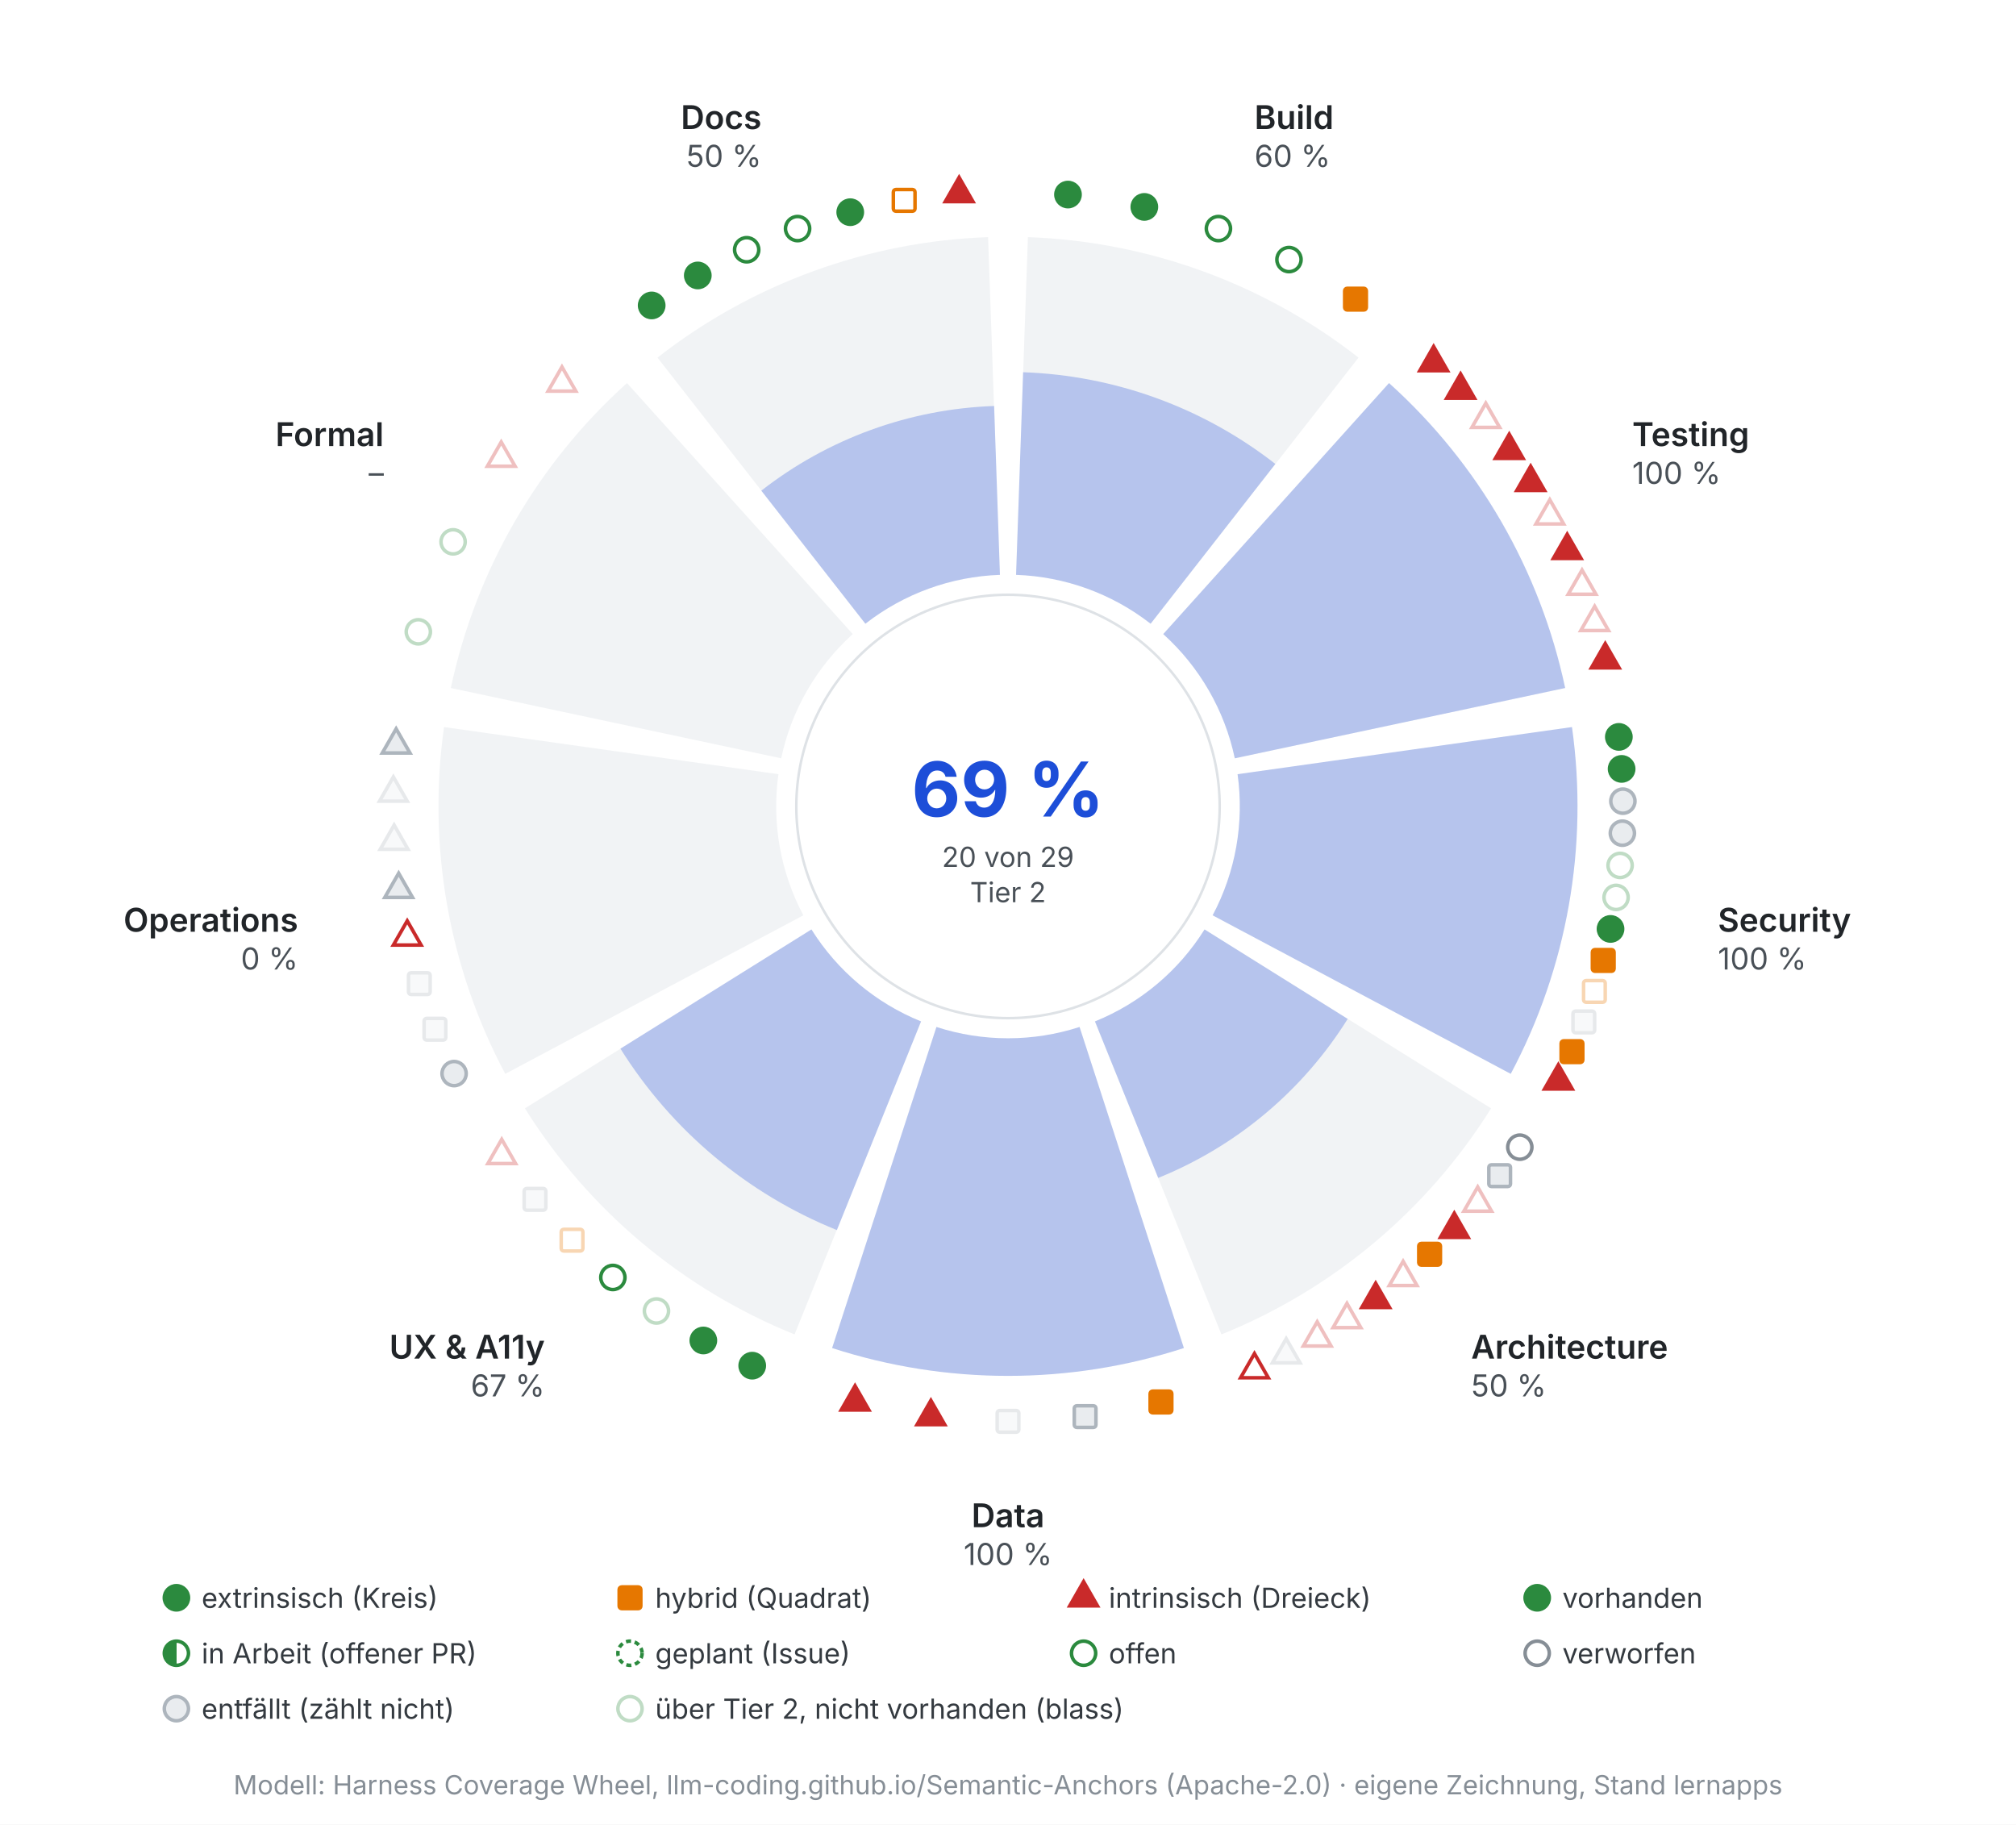
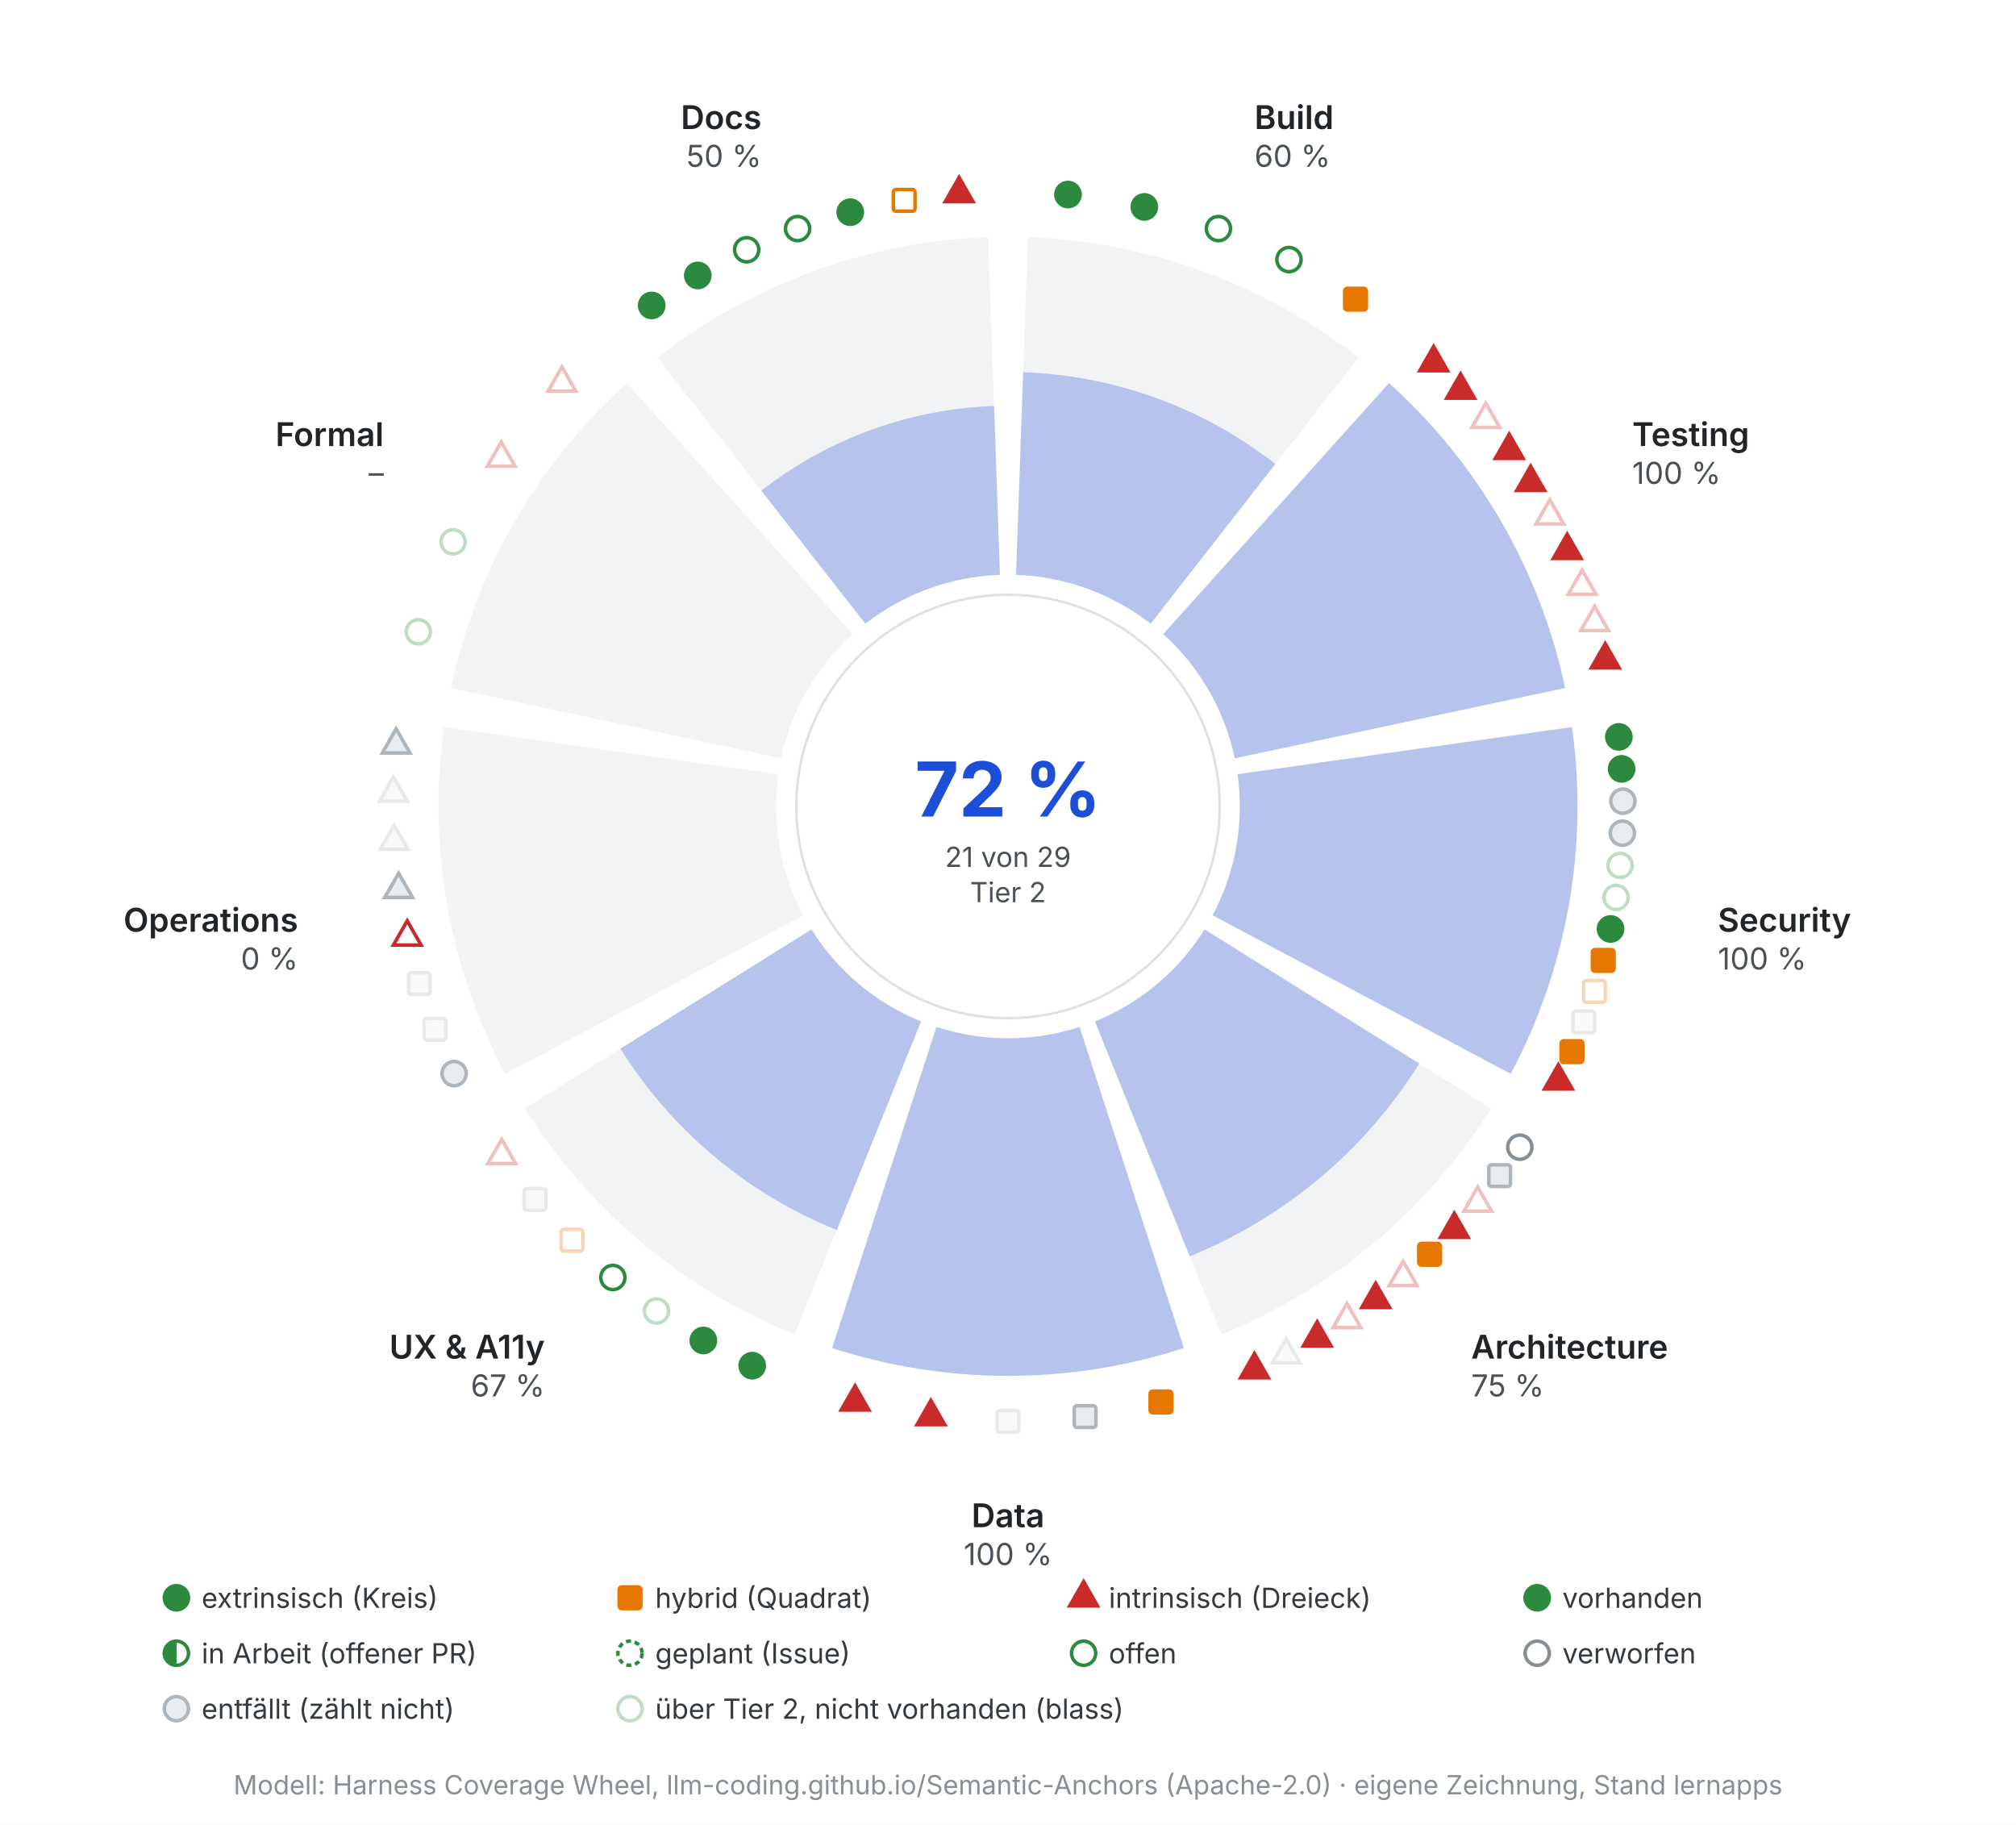
<svg xmlns="http://www.w3.org/2000/svg" viewBox="0 0 800 724" width="800" height="724" role="img" font-family="system-ui, -apple-system, 'Segoe UI', sans-serif">
  <defs>
    <linearGradient id="halb-G">
      <stop offset="50%" stop-color="#2b8a3e" />
      <stop offset="50%" stop-color="#fff" />
    </linearGradient>
    <linearGradient id="halb-A">
      <stop offset="50%" stop-color="#e67700" />
      <stop offset="50%" stop-color="#fff" />
    </linearGradient>
    <linearGradient id="halb-R">
      <stop offset="50%" stop-color="#c92a2a" />
      <stop offset="50%" stop-color="#fff" />
    </linearGradient>
  </defs>
  <rect width="800" height="724" fill="#fff" />
  <path d="M407.9 94.1 A226 226 0 0 1 539.1 141.9 L456.6 247.5 A92 92 0 0 0 403.2 228.1 Z" fill="#f1f3f5" />
  <path d="M406 147.7 A172.4 172.4 0 0 1 506.1 184.1 L456.6 247.5 A92 92 0 0 0 403.2 228.1 Z" fill="#1d4ed8" fill-opacity="0.28" />
  <circle cx="423.8" cy="77.2" r="4.8" fill="#2b8a3e" stroke="#2b8a3e" stroke-width="1.4" />
  <circle cx="454.1" cy="82.1" r="4.8" fill="#2b8a3e" stroke="#2b8a3e" stroke-width="1.4" />
  <circle cx="483.5" cy="90.7" r="4.8" fill="#fff" stroke="#2b8a3e" stroke-width="1.4" />
  <circle cx="511.5" cy="103" r="4.8" fill="#fff" stroke="#2b8a3e" stroke-width="1.4" />
  <rect x="533.6" y="114.4" width="8.6" height="8.6" rx="1" fill="#e67700" stroke="#e67700" stroke-width="1.4" />
  <text x="497.8" y="51.2" text-anchor="start" font-size="13" font-weight="600" fill="#212529">Build</text>
  <text x="497.8" y="66.2" text-anchor="start" font-size="12" fill="#495057">60 %</text>
  <path d="M551.2 152 A226 226 0 0 1 621.1 273 L490 300.9 A92 92 0 0 0 461.6 251.6 Z" fill="#f1f3f5" />
  <path d="M551.2 152 A226 226 0 0 1 621.1 273 L490 300.9 A92 92 0 0 0 461.6 251.6 Z" fill="#1d4ed8" fill-opacity="0.28" />
  <polygon points="568.9,137.5 574.4,147.1 563.4,147.1" fill="#c92a2a" stroke="#c92a2a" stroke-width="1.4" />
  <polygon points="579.6,148.4 585.1,158 574.1,158" fill="#c92a2a" stroke="#c92a2a" stroke-width="1.4" />
  <polygon points="589.6,160 595.1,169.6 584.1,169.6" fill="#fff" stroke="#c92a2a" stroke-width="1.4" opacity="0.3" />
  <polygon points="598.9,172.3 604.4,181.9 593.4,181.9" fill="#c92a2a" stroke="#c92a2a" stroke-width="1.4" />
  <polygon points="607.4,185 612.9,194.6 601.9,194.6" fill="#c92a2a" stroke="#c92a2a" stroke-width="1.4" />
  <polygon points="615,198.3 620.5,207.9 609.5,207.9" fill="#fff" stroke="#c92a2a" stroke-width="1.4" opacity="0.3" />
  <polygon points="621.9,212 627.4,221.6 616.4,221.6" fill="#c92a2a" stroke="#c92a2a" stroke-width="1.4" />
  <polygon points="627.8,226.2 633.3,235.8 622.3,235.8" fill="#fff" stroke="#c92a2a" stroke-width="1.4" opacity="0.3" />
  <polygon points="632.8,240.6 638.3,250.2 627.3,250.2" fill="#fff" stroke="#c92a2a" stroke-width="1.4" opacity="0.3" />
  <polygon points="637,255.4 642.5,265 631.5,265" fill="#c92a2a" stroke="#c92a2a" stroke-width="1.4" />
  <text x="647.7" y="177" text-anchor="start" font-size="13" font-weight="600" fill="#212529">Testing</text>
  <text x="647.7" y="192" text-anchor="start" font-size="12" fill="#495057">100 %</text>
  <path d="M623.8 288.5 A226 226 0 0 1 599.5 426.1 L481.2 363.2 A92 92 0 0 0 491.1 307.2 Z" fill="#f1f3f5" />
  <path d="M623.8 288.5 A226 226 0 0 1 599.5 426.1 L481.2 363.2 A92 92 0 0 0 491.1 307.2 Z" fill="#1d4ed8" fill-opacity="0.28" />
  <circle cx="642.4" cy="292.4" r="4.8" fill="#2b8a3e" stroke="#2b8a3e" stroke-width="1.4" />
  <circle cx="643.5" cy="305.1" r="4.8" fill="#2b8a3e" stroke="#2b8a3e" stroke-width="1.4" />
  <circle cx="644" cy="317.9" r="4.8" fill="#e9ecef" stroke="#adb5bd" stroke-width="1.4" />
  <circle cx="643.8" cy="330.6" r="4.8" fill="#e9ecef" stroke="#adb5bd" stroke-width="1.4" />
  <circle cx="642.9" cy="343.4" r="4.8" fill="#fff" stroke="#2b8a3e" stroke-width="1.4" opacity="0.3" />
  <circle cx="641.3" cy="356.1" r="4.8" fill="#fff" stroke="#2b8a3e" stroke-width="1.4" opacity="0.3" />
  <circle cx="639.1" cy="368.6" r="4.8" fill="#2b8a3e" stroke="#2b8a3e" stroke-width="1.4" />
  <rect x="631.9" y="376.8" width="8.6" height="8.6" rx="1" fill="#e67700" stroke="#e67700" stroke-width="1.4" />
  <rect x="628.4" y="389.1" width="8.6" height="8.6" rx="1" fill="#fff" stroke="#e67700" stroke-width="1.4" opacity="0.3" />
  <rect x="624.2" y="401.2" width="8.6" height="8.6" rx="1" fill="#e9ecef" stroke="#adb5bd" stroke-width="1.4" opacity="0.3" />
  <rect x="619.5" y="413" width="8.6" height="8.6" rx="1" fill="#e67700" stroke="#e67700" stroke-width="1.4" />
  <polygon points="618.4,422.5 623.9,432.1 612.9,432.1" fill="#c92a2a" stroke="#c92a2a" stroke-width="1.4" />
  <text x="681.7" y="369.7" text-anchor="start" font-size="13" font-weight="600" fill="#212529">Security</text>
  <text x="681.7" y="384.7" text-anchor="start" font-size="12" fill="#495057">100 %</text>
  <path d="M591.7 439.8 A226 226 0 0 1 484.7 529.5 L434.5 405.3 A92 92 0 0 0 478 368.8 Z" fill="#f1f3f5" />
-   <path d="M534.8 404.3 A159 159 0 0 1 459.6 467.4 L434.5 405.3 A92 92 0 0 0 478 368.8 Z" fill="#1d4ed8" fill-opacity="0.28" />
+   <path d="M563.2 422 A192.5 192.5 0 0 1 472.1 498.5 L434.5 405.3 A92 92 0 0 0 478 368.8 Z" fill="#1d4ed8" fill-opacity="0.28" />
  <circle cx="603.1" cy="455.2" r="4.8" fill="#fff" stroke="#868e96" stroke-width="1.4" />
  <rect x="590.8" y="462.2" width="8.6" height="8.6" rx="1" fill="#e9ecef" stroke="#adb5bd" stroke-width="1.4" />
  <polygon points="586.4,471 591.9,480.6 580.9,480.6" fill="#fff" stroke="#c92a2a" stroke-width="1.4" opacity="0.3" />
  <polygon points="577.1,481.4 582.6,491 571.6,491" fill="#c92a2a" stroke="#c92a2a" stroke-width="1.4" />
  <rect x="563" y="493.4" width="8.6" height="8.6" rx="1" fill="#e67700" stroke="#e67700" stroke-width="1.4" />
  <polygon points="556.8,500.5 562.3,510.1 551.3,510.1" fill="#fff" stroke="#c92a2a" stroke-width="1.4" opacity="0.3" />
  <polygon points="545.9,509.2 551.4,518.8 540.4,518.8" fill="#c92a2a" stroke="#c92a2a" stroke-width="1.4" />
  <polygon points="534.5,517.2 540,526.8 529,526.8" fill="#fff" stroke="#c92a2a" stroke-width="1.4" opacity="0.3" />
-   <polygon points="522.7,524.5 528.2,534.1 517.2,534.1" fill="#fff" stroke="#c92a2a" stroke-width="1.4" opacity="0.3" />
+   <polygon points="522.7,524.5 528.2,534.1 517.2,534.1" fill="#c92a2a" stroke="#c92a2a" stroke-width="1.4" />
  <polygon points="510.4,531.2 515.9,540.8 504.9,540.8" fill="#e9ecef" stroke="#adb5bd" stroke-width="1.4" opacity="0.3" />
-   <polygon points="497.8,537.1 503.3,546.7 492.3,546.7" fill="#fff" stroke="#c92a2a" stroke-width="1.4" />
+   <polygon points="497.8,537.1 503.3,546.7 492.3,546.7" fill="#c92a2a" stroke="#c92a2a" stroke-width="1.4" />
  <text x="583.8" y="539.1" text-anchor="start" font-size="13" font-weight="600" fill="#212529">Architecture</text>
-   <text x="583.8" y="554.1" text-anchor="start" font-size="12" fill="#495057">50 %</text>
+   <text x="583.8" y="554.1" text-anchor="start" font-size="12" fill="#495057">75 %</text>
  <path d="M469.8 534.9 A226 226 0 0 1 330.2 534.9 L371.6 407.5 A92 92 0 0 0 428.4 407.5 Z" fill="#f1f3f5" />
  <path d="M469.8 534.9 A226 226 0 0 1 330.2 534.9 L371.6 407.5 A92 92 0 0 0 428.4 407.5 Z" fill="#1d4ed8" fill-opacity="0.28" />
  <rect x="456.4" y="552" width="8.6" height="8.6" rx="1" fill="#e67700" stroke="#e67700" stroke-width="1.4" />
  <rect x="426.3" y="557.8" width="8.6" height="8.6" rx="1" fill="#e9ecef" stroke="#adb5bd" stroke-width="1.4" />
  <rect x="395.7" y="559.7" width="8.6" height="8.6" rx="1" fill="#e9ecef" stroke="#adb5bd" stroke-width="1.4" opacity="0.3" />
  <polygon points="369.4,555.7 374.9,565.3 363.9,565.3" fill="#c92a2a" stroke="#c92a2a" stroke-width="1.4" />
  <polygon points="339.3,549.9 344.8,559.5 333.8,559.5" fill="#c92a2a" stroke="#c92a2a" stroke-width="1.4" />
  <text x="400" y="606" text-anchor="middle" font-size="13" font-weight="600" fill="#212529">Data</text>
  <text x="400" y="621" text-anchor="middle" font-size="12" fill="#495057">100 %</text>
  <path d="M315.3 529.5 A226 226 0 0 1 208.3 439.8 L322 368.8 A92 92 0 0 0 365.5 405.3 Z" fill="#f1f3f5" />
  <path d="M332.1 488.1 A181.333 181.333 0 0 1 246.2 416.1 L322 368.8 A92 92 0 0 0 365.5 405.3 Z" fill="#1d4ed8" fill-opacity="0.28" />
  <circle cx="298.5" cy="541.9" r="4.8" fill="#2b8a3e" stroke="#2b8a3e" stroke-width="1.4" />
  <circle cx="279.1" cy="531.9" r="4.8" fill="#2b8a3e" stroke="#2b8a3e" stroke-width="1.4" />
  <circle cx="260.5" cy="520.2" r="4.8" fill="#fff" stroke="#2b8a3e" stroke-width="1.4" opacity="0.3" />
  <circle cx="243.2" cy="506.9" r="4.8" fill="#fff" stroke="#2b8a3e" stroke-width="1.4" />
  <rect x="222.7" y="487.8" width="8.6" height="8.6" rx="1" fill="#fff" stroke="#e67700" stroke-width="1.4" opacity="0.3" />
  <rect x="208" y="471.6" width="8.6" height="8.6" rx="1" fill="#e9ecef" stroke="#adb5bd" stroke-width="1.4" opacity="0.3" />
  <polygon points="199.1,452.1 204.6,461.7 193.6,461.7" fill="#fff" stroke="#c92a2a" stroke-width="1.4" opacity="0.3" />
  <text x="216.2" y="539.1" text-anchor="end" font-size="13" font-weight="600" fill="#212529">UX &amp; A11y</text>
  <text x="216.2" y="554.1" text-anchor="end" font-size="12" fill="#495057">67 %</text>
  <path d="M200.5 426.1 A226 226 0 0 1 176.2 288.5 L308.9 307.2 A92 92 0 0 0 318.8 363.2 Z" fill="#f1f3f5" />
  <circle cx="180.2" cy="426" r="4.8" fill="#e9ecef" stroke="#adb5bd" stroke-width="1.4" />
  <rect x="168.3" y="404.1" width="8.6" height="8.6" rx="1" fill="#e9ecef" stroke="#adb5bd" stroke-width="1.4" opacity="0.3" />
  <rect x="162.1" y="386" width="8.6" height="8.6" rx="1" fill="#e9ecef" stroke="#adb5bd" stroke-width="1.4" opacity="0.3" />
  <polygon points="161.6,365.4 167.1,375 156.1,375" fill="#fff" stroke="#c92a2a" stroke-width="1.4" />
  <polygon points="158.2,346.5 163.7,356.1 152.7,356.1" fill="#e9ecef" stroke="#adb5bd" stroke-width="1.4" />
  <polygon points="156.4,327.4 161.9,337 150.9,337" fill="#e9ecef" stroke="#adb5bd" stroke-width="1.4" opacity="0.3" />
  <polygon points="156.1,308.3 161.6,317.9 150.6,317.9" fill="#e9ecef" stroke="#adb5bd" stroke-width="1.4" opacity="0.3" />
  <polygon points="157.2,289.2 162.7,298.8 151.7,298.8" fill="#e9ecef" stroke="#adb5bd" stroke-width="1.4" />
  <text x="118.3" y="369.7" text-anchor="end" font-size="13" font-weight="600" fill="#212529">Operations</text>
  <text x="118.3" y="384.7" text-anchor="end" font-size="12" fill="#495057">0 %</text>
  <path d="M178.9 273 A226 226 0 0 1 248.8 152 L338.4 251.6 A92 92 0 0 0 310 300.9 Z" fill="#f1f3f5" />
  <circle cx="166" cy="250.7" r="4.8" fill="#fff" stroke="#2b8a3e" stroke-width="1.4" opacity="0.3" />
  <circle cx="179.8" cy="215" r="4.8" fill="#fff" stroke="#2b8a3e" stroke-width="1.4" opacity="0.3" />
  <polygon points="198.9,175.4 204.4,185 193.4,185" fill="#fff" stroke="#c92a2a" stroke-width="1.4" opacity="0.3" />
  <polygon points="223,145.6 228.5,155.2 217.5,155.2" fill="#fff" stroke="#c92a2a" stroke-width="1.4" opacity="0.3" />
  <text x="152.3" y="177" text-anchor="end" font-size="13" font-weight="600" fill="#212529">Formal</text>
  <text x="152.3" y="192" text-anchor="end" font-size="12" fill="#495057">–</text>
  <path d="M260.9 141.9 A226 226 0 0 1 392.1 94.1 L396.8 228.1 A92 92 0 0 0 343.4 247.5 Z" fill="#f1f3f5" />
  <path d="M302.1 194.7 A159 159 0 0 1 394.5 161.1 L396.8 228.1 A92 92 0 0 0 343.4 247.5 Z" fill="#1d4ed8" fill-opacity="0.28" />
  <circle cx="258.6" cy="121.2" r="4.8" fill="#2b8a3e" stroke="#2b8a3e" stroke-width="1.4" />
  <circle cx="276.9" cy="109.3" r="4.8" fill="#2b8a3e" stroke="#2b8a3e" stroke-width="1.4" />
  <circle cx="296.3" cy="99.1" r="4.8" fill="#fff" stroke="#2b8a3e" stroke-width="1.4" />
  <circle cx="316.5" cy="90.7" r="4.8" fill="#fff" stroke="#2b8a3e" stroke-width="1.4" />
  <circle cx="337.4" cy="84.2" r="4.8" fill="#2b8a3e" stroke="#2b8a3e" stroke-width="1.4" />
  <rect x="354.5" y="75.2" width="8.6" height="8.6" rx="1" fill="#fff" stroke="#e67700" stroke-width="1.4" />
  <polygon points="380.6,70.4 386.1,80 375.1,80" fill="#c92a2a" stroke="#c92a2a" stroke-width="1.4" />
  <text x="302.2" y="51.2" text-anchor="end" font-size="13" font-weight="600" fill="#212529">Docs</text>
  <text x="302.2" y="66.2" text-anchor="end" font-size="12" fill="#495057">50 %</text>
  <circle cx="400" cy="320" r="84" fill="#fff" stroke="#dee2e6" />
-   <text x="400" y="324" text-anchor="middle" font-size="30" font-weight="700" fill="#1d4ed8">69 %</text>
-   <text x="400" y="344" text-anchor="middle" font-size="11" fill="#495057">20 von 29</text>
+   <text x="400" y="324" text-anchor="middle" font-size="30" font-weight="700" fill="#1d4ed8">72 %</text>
+   <text x="400" y="344" text-anchor="middle" font-size="11" fill="#495057">21 von 29</text>
  <text x="400" y="358" text-anchor="middle" font-size="11" fill="#495057">Tier 2</text>
  <circle cx="70" cy="634" r="4.8" fill="#2b8a3e" stroke="#2b8a3e" stroke-width="1.4" />
  <text x="80" y="638" font-size="11" fill="#343a40">extrinsisch (Kreis)</text>
  <rect x="245.7" y="629.7" width="8.6" height="8.6" rx="1" fill="#e67700" stroke="#e67700" stroke-width="1.4" />
  <text x="260" y="638" font-size="11" fill="#343a40">hybrid (Quadrat)</text>
  <polygon points="430,627.6 435.5,637.2 424.5,637.2" fill="#c92a2a" stroke="#c92a2a" stroke-width="1.4" />
  <text x="440" y="638" font-size="11" fill="#343a40">intrinsisch (Dreieck)</text>
  <circle cx="610" cy="634" r="4.8" fill="#2b8a3e" stroke="#2b8a3e" stroke-width="1.4" />
  <text x="620" y="638" font-size="11" fill="#343a40">vorhanden</text>
  <circle cx="70" cy="656" r="4.8" fill="url(#halb-G)" stroke="#2b8a3e" stroke-width="1.4" />
  <text x="80" y="660" font-size="11" fill="#343a40">in Arbeit (offener PR)</text>
  <circle cx="250" cy="656" r="4.8" fill="#fff" stroke="#2b8a3e" stroke-dasharray="2 1.5" stroke-width="1.4" />
  <text x="260" y="660" font-size="11" fill="#343a40">geplant (Issue)</text>
  <circle cx="430" cy="656" r="4.8" fill="#fff" stroke="#2b8a3e" stroke-width="1.4" />
  <text x="440" y="660" font-size="11" fill="#343a40">offen</text>
  <circle cx="610" cy="656" r="4.8" fill="#fff" stroke="#868e96" stroke-width="1.4" />
  <text x="620" y="660" font-size="11" fill="#343a40">verworfen</text>
  <circle cx="70" cy="678" r="4.8" fill="#e9ecef" stroke="#adb5bd" stroke-width="1.4" />
  <text x="80" y="682" font-size="11" fill="#343a40">entfällt (zählt nicht)</text>
  <circle cx="250" cy="678" r="4.8" fill="#fff" stroke="#2b8a3e" stroke-width="1.4" opacity="0.3" />
  <text x="260" y="682" font-size="11" fill="#343a40">über Tier 2, nicht vorhanden (blass)</text>
  <text x="400" y="712" text-anchor="middle" font-size="10.5" fill="#868e96">Modell: Harness Coverage Wheel, llm-coding.github.io/Semantic-Anchors (Apache-2.0) · eigene Zeichnung, Stand lernapps</text>
</svg>
